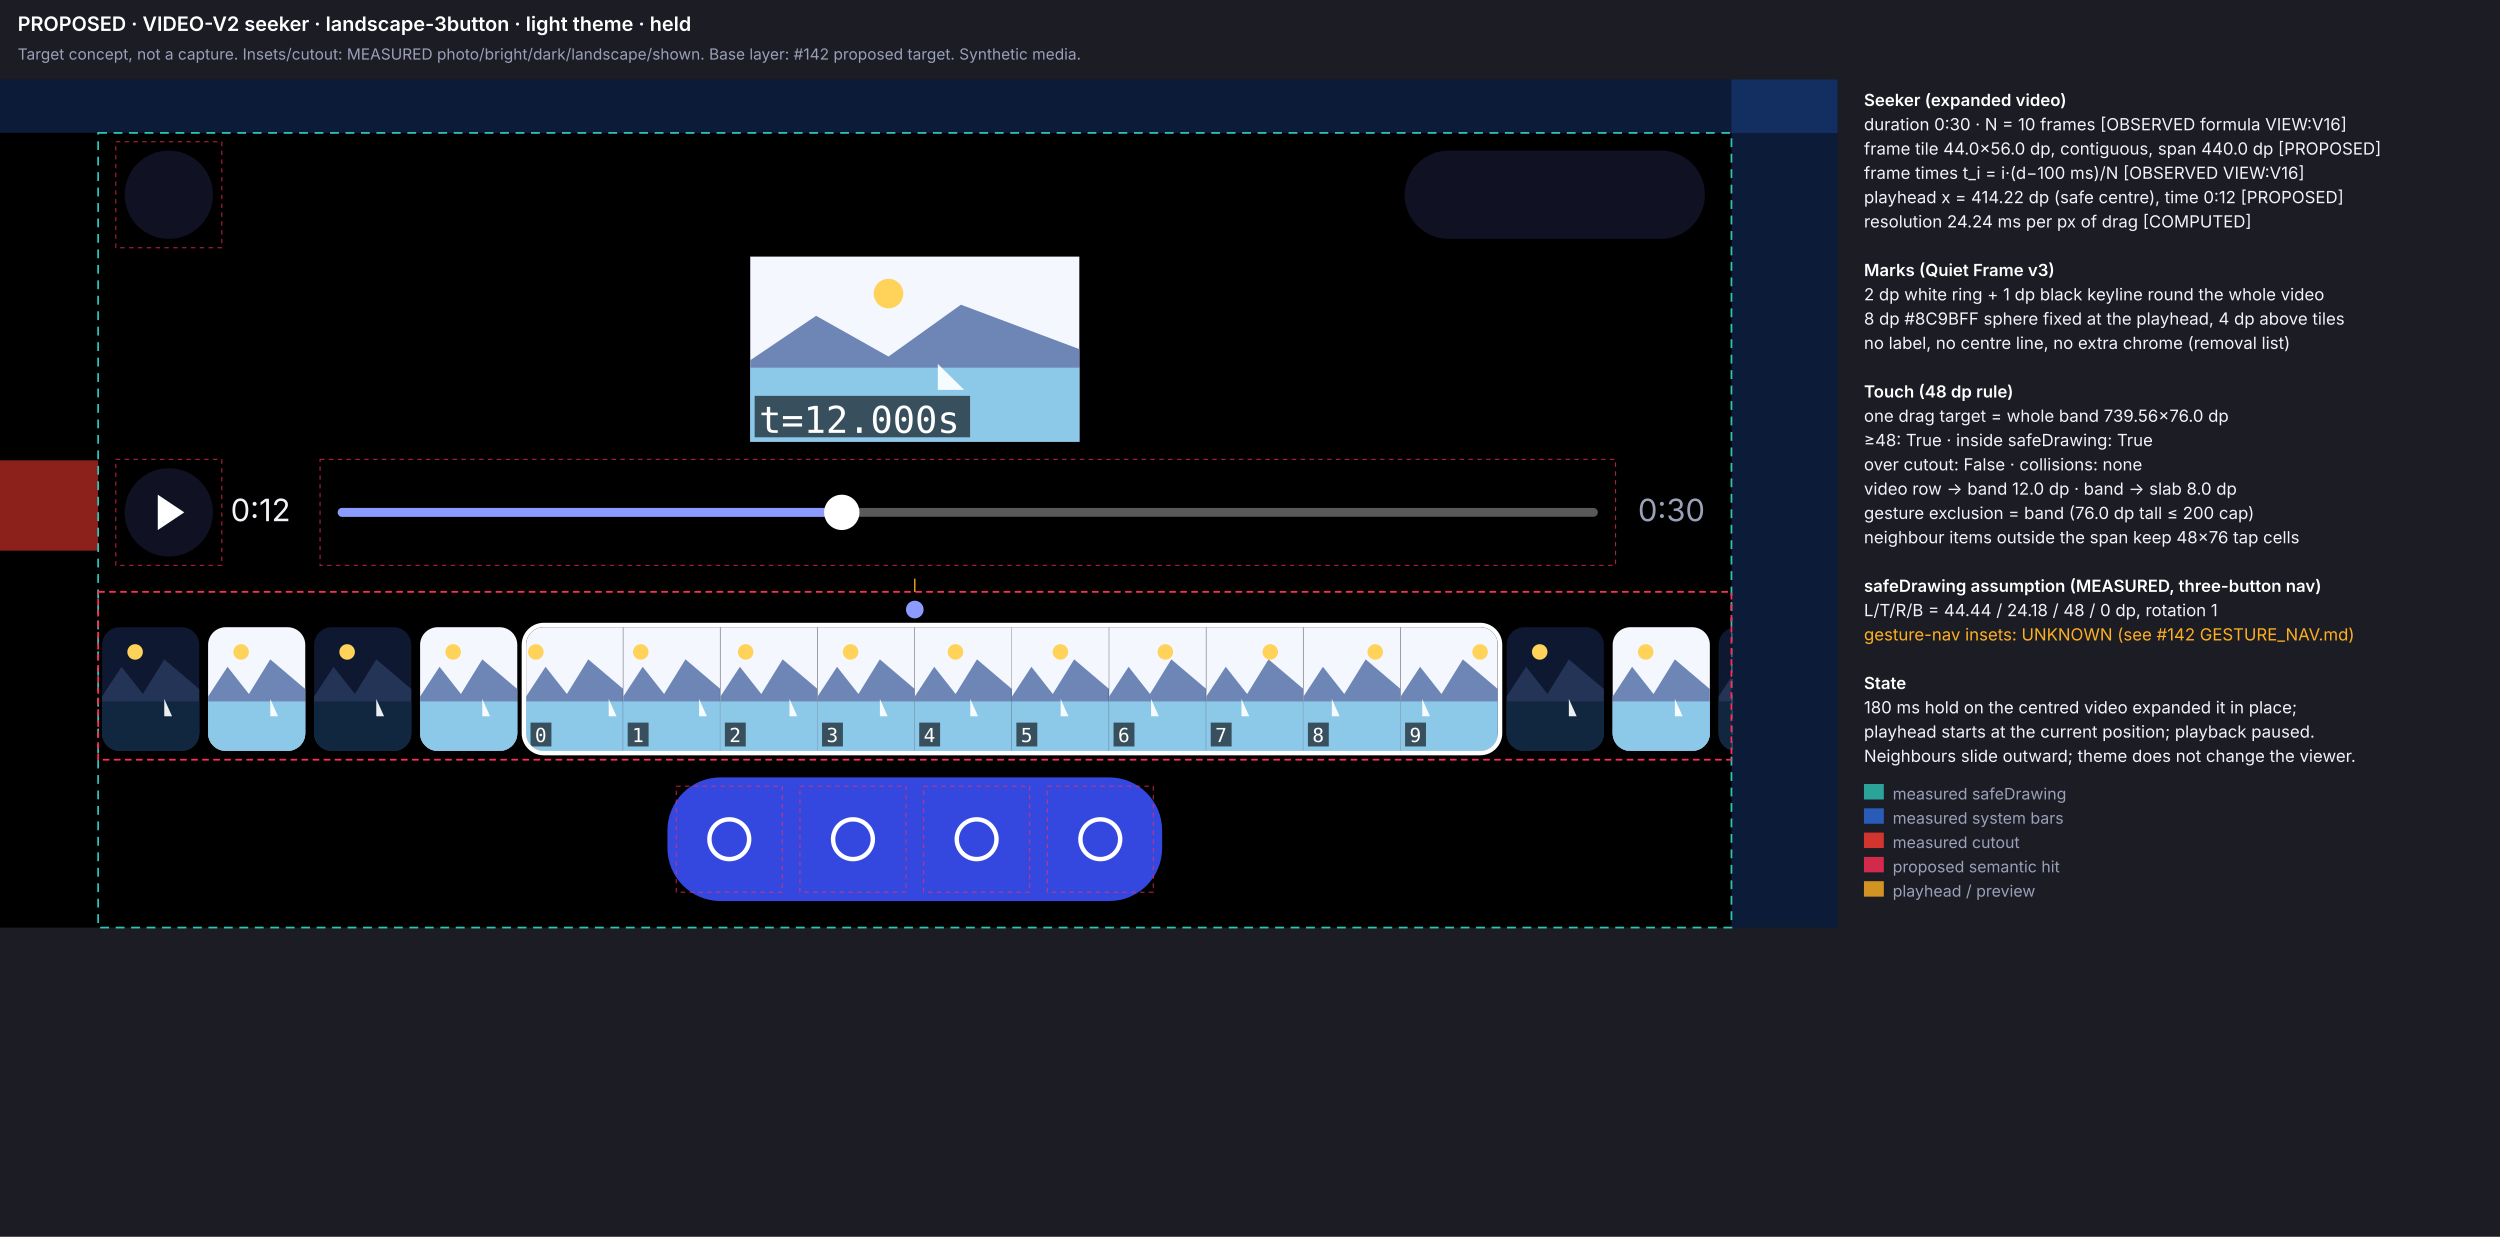
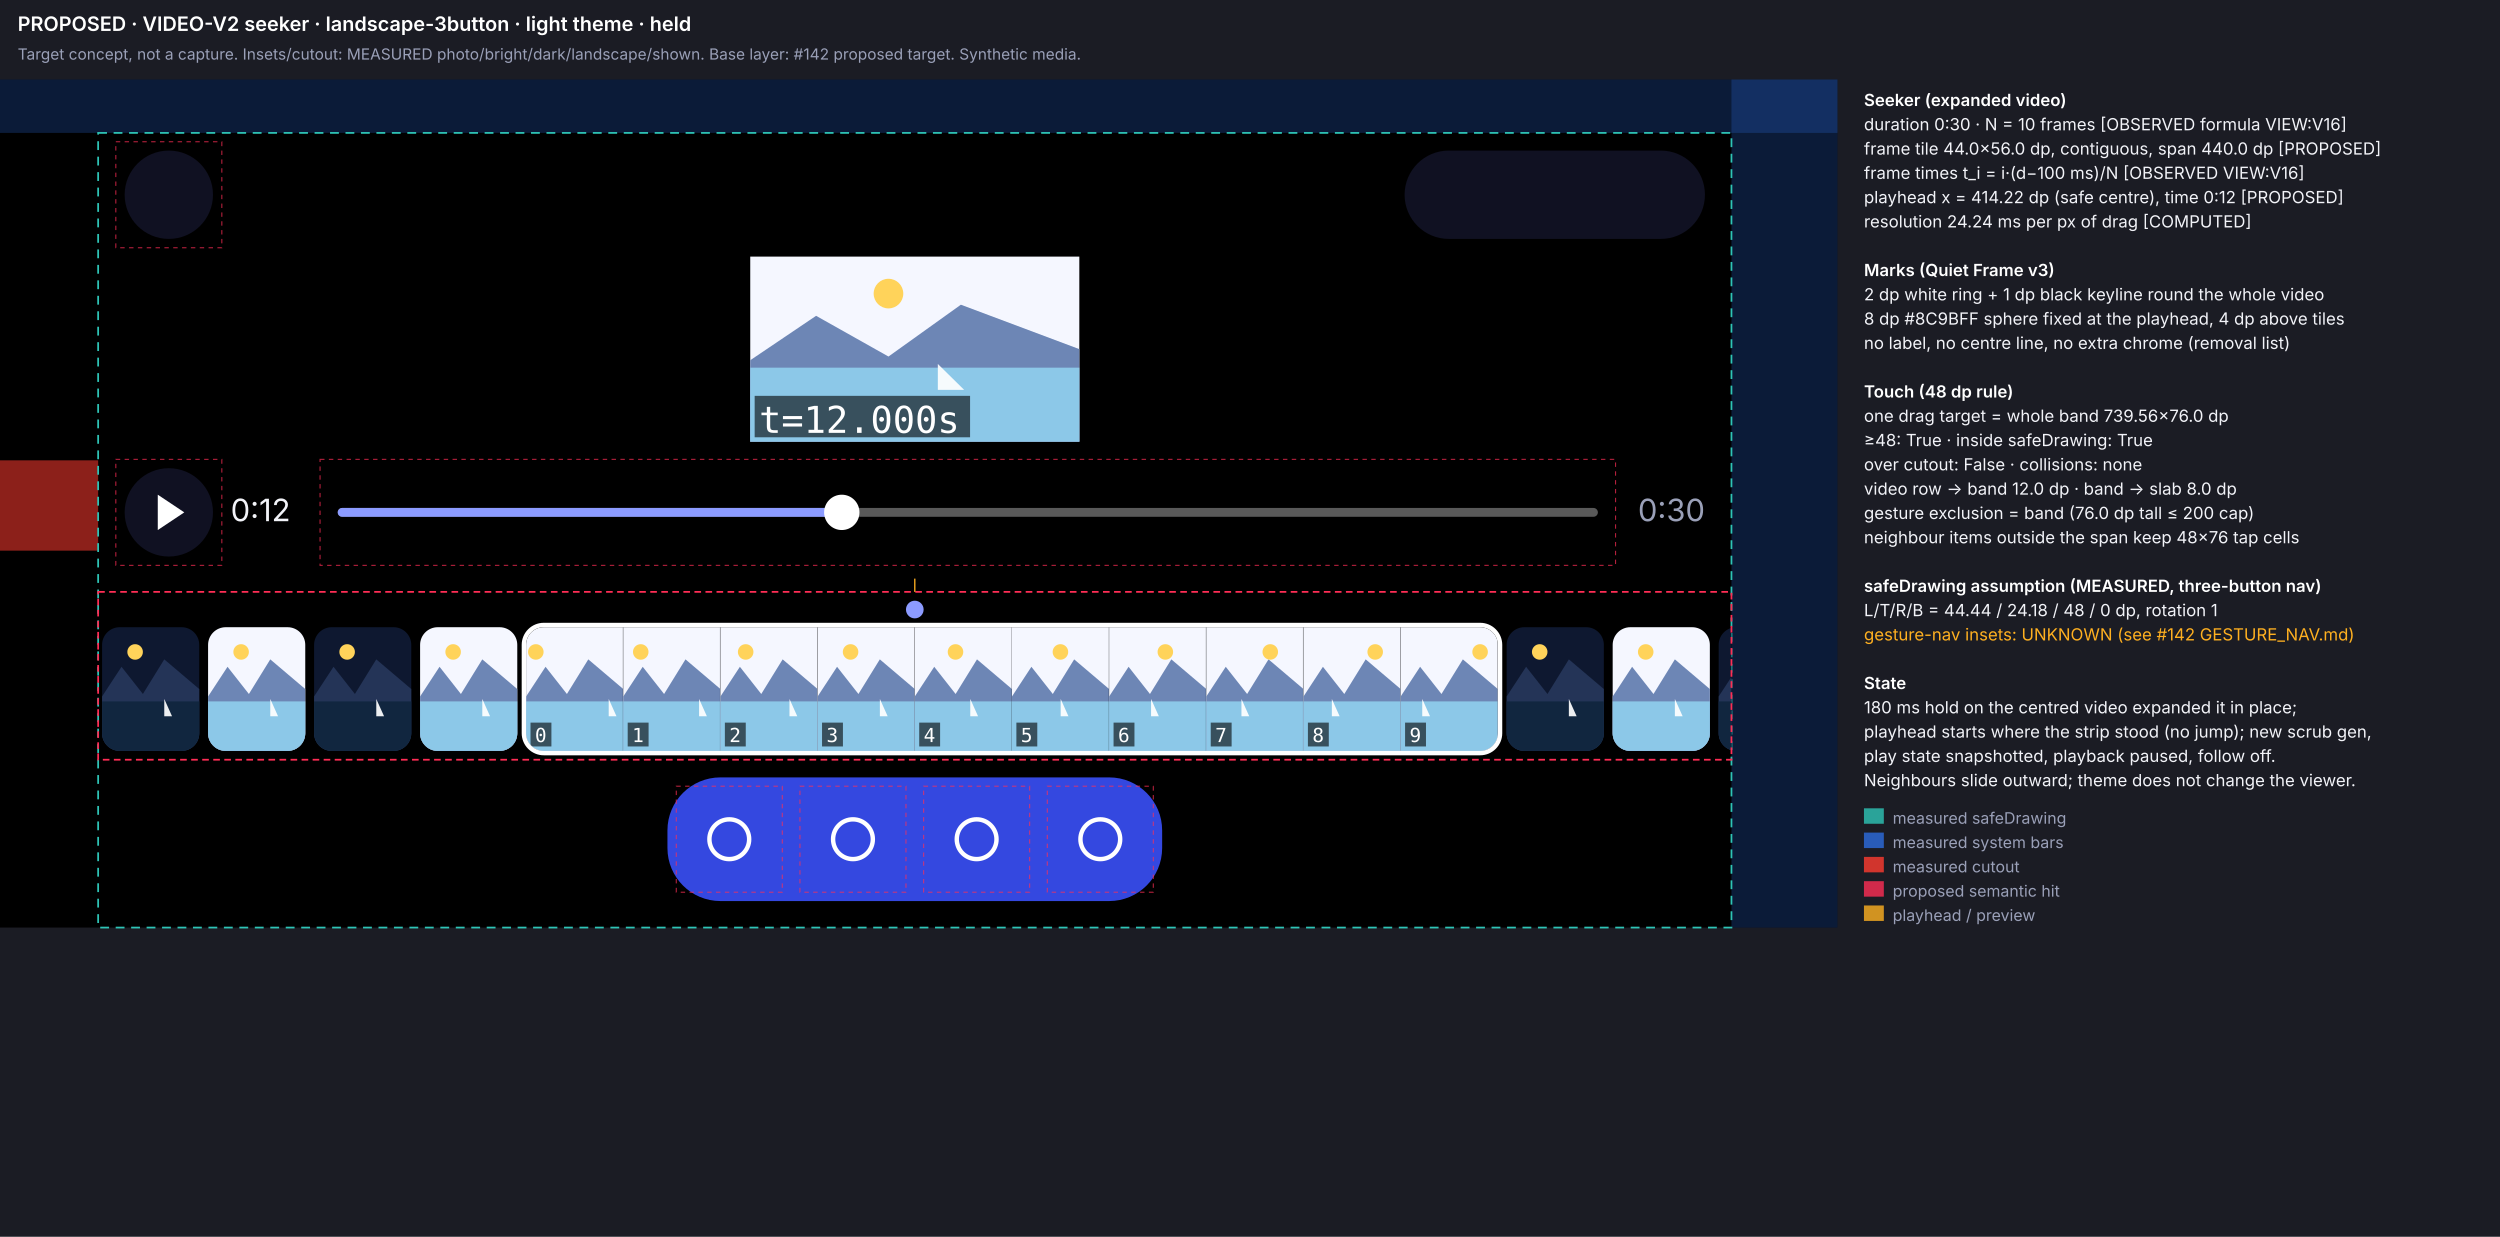
<svg xmlns="http://www.w3.org/2000/svg" viewBox="0 0 1132.0 560.0" width="2264.0" height="1120.0" font-family="Funnel Sans, Inter, Arial, sans-serif">
  <rect width="1132.0" height="560.0" fill="#1B1C24" />
  <text x="8" y="14" font-size="9" fill="#FFF" font-weight="600">PROPOSED · VIDEO-V2 seeker · landscape-3button · light theme · held</text>
  <text x="8" y="27" font-size="7" fill="#9AA0B8">Target concept, not a capture. Insets/cutout: MEASURED photo/bright/dark/landscape/shown. Base layer: #142 proposed target. Synthetic media.</text>
  <g transform="translate(0,36)">
    <rect width="832.0" height="384.0" fill="#000" />
    <clipPath id="media">
      <rect x="339.71" y="80.18" width="149.01" height="83.82" rx="0" />
    </clipPath>
    <g clip-path="url(#media)">
      <rect x="339.71" y="80.18" width="149.01" height="83.82" fill="#F5F7FF" />
      <path d="M339.71 127.12 L369.52 107.0 L402.3 125.44 L435.08 101.97 L488.73 122.09 V164.0 H339.71 Z" fill="#6D86B5" />
      <rect x="339.71" y="130.47" width="149.01" height="33.53" fill="#8CC8E8" />
      <circle cx="402.3" cy="96.94" r="6.71" fill="#FFD35A" />
      <path d="M424.65 140.53 l0 -11.73 l11.92 11.73 Z" fill="#FFFFFF" opacity=".92" />
      <rect x="341.71" y="143.24" width="97.54" height="18.76" fill="#000" opacity=".6" />
      <text x="343.71" y="160.0" font-size="16.76" fill="#FFF" font-family="monospace">t=12.000s</text>
    </g>
    <rect width="832.0" height="24.18" fill="#2D6CDF" opacity=".25" />
    <rect x="784.0" width="48" height="384.0" fill="#2D6CDF" opacity=".25" />
    <rect x="0.0" y="172.44" width="44.44" height="40.89" fill="#FF3B30" opacity=".55" />
    <rect x="44.44" y="24.18" width="739.56" height="359.82" fill="none" stroke="#2EC4B6" stroke-dasharray="4 3" stroke-width=".8" />
    <circle cx="76.44" cy="52.18" r="20" fill="#14152A" opacity=".8" />
    <rect x="636.0" y="32.18" width="136.0" height="40.0" rx="20" fill="#14152A" opacity=".8" />
    <rect x="152.92" y="194.0" width="570.6" height="4" rx="2" fill="#FFF" opacity=".35" />
    <rect x="152.92" y="194.0" width="228.24" height="4" rx="2" fill="#8C9BFF" />
    <circle cx="381.16" cy="196.0" r="8" fill="#FFF" />
    <circle cx="76.44" cy="196.0" r="20" fill="#14152A" opacity=".8" />
    <path d="M71.44 188.0 l12 8 l-12 8 Z" fill="#FFF" />
    <text x="104.44" y="200.0" font-size="14.0" fill="#F2F3F8">0:12</text>
    <text x="772.0" y="200.0" font-size="14.0" fill="#9AA0B8" text-anchor="end">0:30</text>
    <clipPath id="bheldband">
      <rect x="44.44" y="230.0" width="739.56" height="80.0" />
    </clipPath>
    <g clip-path="url(#bheldband)">
      <clipPath id="bheldn-11">
        <rect x="190.22" y="248.0" width="44.0" height="56.0" rx="8" />
      </clipPath>
      <g clip-path="url(#bheldn-11)">
        <rect x="190.22" y="248.0" width="44.0" height="56.0" fill="#F5F7FF" />
        <path d="M190.22 279.36 L199.02 265.92 L208.7 278.24 L218.38 262.56 L234.22 276.0 V304.0 H190.22 Z" fill="#6D86B5" />
        <rect x="190.22" y="281.6" width="44.0" height="22.4" fill="#8CC8E8" />
        <circle cx="205.18" cy="259.2" r="3.52" fill="#FFD35A" />
        <path d="M218.38 288.32 l0 -7.84 l3.52 7.84 Z" fill="#FFFFFF" opacity=".92" />
      </g>
      <clipPath id="bheldn11">
        <rect x="682.22" y="248.0" width="44.0" height="56.0" rx="8" />
      </clipPath>
      <g clip-path="url(#bheldn11)">
        <rect x="682.22" y="248.0" width="44.0" height="56.0" fill="#0E1830" />
        <path d="M682.22 279.36 L691.02 265.92 L700.7 278.24 L710.38 262.56 L726.22 276.0 V304.0 H682.22 Z" fill="#243457" />
        <rect x="682.22" y="281.6" width="44.0" height="22.4" fill="#11263F" />
        <circle cx="697.18" cy="259.2" r="3.52" fill="#FFD35A" />
        <path d="M710.38 288.32 l0 -7.84 l3.52 7.84 Z" fill="#FFFFFF" opacity=".92" />
      </g>
      <clipPath id="bheldn-12">
        <rect x="142.22" y="248.0" width="44.0" height="56.0" rx="8" />
      </clipPath>
      <g clip-path="url(#bheldn-12)">
        <rect x="142.22" y="248.0" width="44.0" height="56.0" fill="#0E1830" />
        <path d="M142.22 279.36 L151.02 265.92 L160.7 278.24 L170.38 262.56 L186.22 276.0 V304.0 H142.22 Z" fill="#243457" />
        <rect x="142.22" y="281.6" width="44.0" height="22.4" fill="#11263F" />
        <circle cx="157.18" cy="259.2" r="3.52" fill="#FFD35A" />
        <path d="M170.38 288.32 l0 -7.84 l3.52 7.84 Z" fill="#FFFFFF" opacity=".92" />
      </g>
      <clipPath id="bheldn12">
        <rect x="730.22" y="248.0" width="44.0" height="56.0" rx="8" />
      </clipPath>
      <g clip-path="url(#bheldn12)">
        <rect x="730.22" y="248.0" width="44.0" height="56.0" fill="#F5F7FF" />
        <path d="M730.22 279.36 L739.02 265.92 L748.7 278.24 L758.38 262.56 L774.22 276.0 V304.0 H730.22 Z" fill="#6D86B5" />
        <rect x="730.22" y="281.6" width="44.0" height="22.4" fill="#8CC8E8" />
        <circle cx="745.18" cy="259.2" r="3.52" fill="#FFD35A" />
        <path d="M758.38 288.32 l0 -7.84 l3.52 7.84 Z" fill="#FFFFFF" opacity=".92" />
      </g>
      <clipPath id="bheldn-13">
        <rect x="94.22" y="248.0" width="44.0" height="56.0" rx="8" />
      </clipPath>
      <g clip-path="url(#bheldn-13)">
        <rect x="94.22" y="248.0" width="44.0" height="56.0" fill="#F5F7FF" />
        <path d="M94.22 279.36 L103.02 265.92 L112.7 278.24 L122.38 262.56 L138.22 276.0 V304.0 H94.22 Z" fill="#6D86B5" />
        <rect x="94.22" y="281.6" width="44.0" height="22.4" fill="#8CC8E8" />
        <circle cx="109.18" cy="259.2" r="3.52" fill="#FFD35A" />
        <path d="M122.38 288.32 l0 -7.84 l3.52 7.84 Z" fill="#FFFFFF" opacity=".92" />
      </g>
      <clipPath id="bheldn13">
        <rect x="778.22" y="248.0" width="44.0" height="56.0" rx="8" />
      </clipPath>
      <g clip-path="url(#bheldn13)">
        <rect x="778.22" y="248.0" width="44.0" height="56.0" fill="#0E1830" />
        <path d="M778.22 279.36 L787.02 265.92 L796.7 278.24 L806.38 262.56 L822.22 276.0 V304.0 H778.22 Z" fill="#243457" />
        <rect x="778.22" y="281.6" width="44.0" height="22.4" fill="#11263F" />
        <circle cx="793.18" cy="259.2" r="3.52" fill="#FFD35A" />
        <path d="M806.38 288.32 l0 -7.84 l3.52 7.84 Z" fill="#FFFFFF" opacity=".92" />
      </g>
      <clipPath id="bheldn-14">
        <rect x="46.22" y="248.0" width="44.0" height="56.0" rx="8" />
      </clipPath>
      <g clip-path="url(#bheldn-14)">
        <rect x="46.22" y="248.0" width="44.0" height="56.0" fill="#0E1830" />
        <path d="M46.22 279.36 L55.02 265.92 L64.7 278.24 L74.38 262.56 L90.22 276.0 V304.0 H46.22 Z" fill="#243457" />
        <rect x="46.22" y="281.6" width="44.0" height="22.4" fill="#11263F" />
        <circle cx="61.18" cy="259.2" r="3.52" fill="#FFD35A" />
        <path d="M74.38 288.32 l0 -7.84 l3.52 7.84 Z" fill="#FFFFFF" opacity=".92" />
      </g>
      <clipPath id="bheldn14">
        <rect x="826.22" y="248.0" width="44.0" height="56.0" rx="8" />
      </clipPath>
      <g clip-path="url(#bheldn14)">
        <rect x="826.22" y="248.0" width="44.0" height="56.0" fill="#F5F7FF" />
        <path d="M826.22 279.36 L835.02 265.92 L844.7 278.24 L854.38 262.56 L870.22 276.0 V304.0 H826.22 Z" fill="#6D86B5" />
        <rect x="826.22" y="281.6" width="44.0" height="22.4" fill="#8CC8E8" />
        <circle cx="841.18" cy="259.2" r="3.52" fill="#FFD35A" />
        <path d="M854.38 288.32 l0 -7.84 l3.52 7.84 Z" fill="#FFFFFF" opacity=".92" />
      </g>
      <clipPath id="bheldn-15">
        <rect x="-1.78" y="248.0" width="44.0" height="56.0" rx="8" />
      </clipPath>
      <g clip-path="url(#bheldn-15)">
        <rect x="-1.78" y="248.0" width="44.0" height="56.0" fill="#F5F7FF" />
        <path d="M-1.78 279.36 L7.02 265.92 L16.7 278.24 L26.38 262.56 L42.22 276.0 V304.0 H-1.78 Z" fill="#6D86B5" />
        <rect x="-1.78" y="281.6" width="44.0" height="22.4" fill="#8CC8E8" />
        <circle cx="13.18" cy="259.2" r="3.52" fill="#FFD35A" />
        <path d="M26.38 288.32 l0 -7.84 l3.52 7.84 Z" fill="#FFFFFF" opacity=".92" />
      </g>
      <clipPath id="bheldn-16">
        <rect x="-49.78" y="248.0" width="44.0" height="56.0" rx="8" />
      </clipPath>
      <g clip-path="url(#bheldn-16)">
        <rect x="-49.78" y="248.0" width="44.0" height="56.0" fill="#0E1830" />
        <path d="M-49.78 279.36 L-40.98 265.92 L-31.3 278.24 L-21.62 262.56 L-5.78 276.0 V304.0 H-49.78 Z" fill="#243457" />
        <rect x="-49.78" y="281.6" width="44.0" height="22.4" fill="#11263F" />
        <circle cx="-34.82" cy="259.2" r="3.52" fill="#FFD35A" />
        <path d="M-21.62 288.32 l0 -7.84 l3.52 7.84 Z" fill="#FFFFFF" opacity=".92" />
      </g>
      <clipPath id="bheldspan">
        <rect x="238.22" y="248.0" width="440.0" height="56.0" rx="8" />
      </clipPath>
      <g clip-path="url(#bheldspan)">
        <rect x="238.22" y="248.0" width="44.0" height="56.0" fill="#F5F7FF" />
        <path d="M238.22 279.36 L247.02 265.92 L256.7 278.24 L266.38 262.56 L282.22 276.0 V304.0 H238.22 Z" fill="#6D86B5" />
        <rect x="238.22" y="281.6" width="44.0" height="22.4" fill="#8CC8E8" />
        <circle cx="242.62" cy="259.2" r="3.52" fill="#FFD35A" />
        <path d="M275.62 288.32 l0 -7.84 l3.52 7.84 Z" fill="#FFFFFF" opacity=".92" />
        <rect x="240.22" y="291.2" width="9.46" height="10.8" fill="#000" opacity=".6" />
        <text x="242.22" y="300.0" font-size="8.8" fill="#FFF" font-family="monospace">0</text>
        <line x1="282.22" y1="248.0" x2="282.22" y2="304.0" stroke="#000" stroke-opacity=".35" stroke-width=".5" />
        <rect x="282.22" y="248.0" width="44.0" height="56.0" fill="#F5F7FF" />
        <path d="M282.22 279.36 L291.02 265.92 L300.7 278.24 L310.38 262.56 L326.22 276.0 V304.0 H282.22 Z" fill="#6D86B5" />
        <rect x="282.22" y="281.6" width="44.0" height="22.4" fill="#8CC8E8" />
        <circle cx="290.13" cy="259.2" r="3.52" fill="#FFD35A" />
        <path d="M316.55 288.32 l0 -7.84 l3.52 7.84 Z" fill="#FFFFFF" opacity=".92" />
        <rect x="284.22" y="291.2" width="9.46" height="10.8" fill="#000" opacity=".6" />
        <text x="286.22" y="300.0" font-size="8.8" fill="#FFF" font-family="monospace">1</text>
        <line x1="326.22" y1="248.0" x2="326.22" y2="304.0" stroke="#000" stroke-opacity=".35" stroke-width=".5" />
        <rect x="326.22" y="248.0" width="44.0" height="56.0" fill="#F5F7FF" />
        <path d="M326.22 279.36 L335.02 265.92 L344.7 278.24 L354.38 262.56 L370.22 276.0 V304.0 H326.22 Z" fill="#6D86B5" />
        <rect x="326.22" y="281.6" width="44.0" height="22.4" fill="#8CC8E8" />
        <circle cx="337.64" cy="259.2" r="3.52" fill="#FFD35A" />
        <path d="M357.48 288.32 l0 -7.84 l3.52 7.84 Z" fill="#FFFFFF" opacity=".92" />
        <rect x="328.22" y="291.2" width="9.46" height="10.8" fill="#000" opacity=".6" />
        <text x="330.22" y="300.0" font-size="8.8" fill="#FFF" font-family="monospace">2</text>
        <line x1="370.22" y1="248.0" x2="370.22" y2="304.0" stroke="#000" stroke-opacity=".35" stroke-width=".5" />
        <rect x="370.22" y="248.0" width="44.0" height="56.0" fill="#F5F7FF" />
        <path d="M370.22 279.36 L379.02 265.92 L388.7 278.24 L398.38 262.56 L414.22 276.0 V304.0 H370.22 Z" fill="#6D86B5" />
        <rect x="370.22" y="281.6" width="44.0" height="22.4" fill="#8CC8E8" />
        <circle cx="385.14" cy="259.2" r="3.52" fill="#FFD35A" />
        <path d="M398.41 288.32 l0 -7.84 l3.52 7.84 Z" fill="#FFFFFF" opacity=".92" />
        <rect x="372.22" y="291.2" width="9.46" height="10.8" fill="#000" opacity=".6" />
        <text x="374.22" y="300.0" font-size="8.8" fill="#FFF" font-family="monospace">3</text>
        <line x1="414.22" y1="248.0" x2="414.22" y2="304.0" stroke="#000" stroke-opacity=".35" stroke-width=".5" />
        <rect x="414.22" y="248.0" width="44.0" height="56.0" fill="#F5F7FF" />
        <path d="M414.22 279.36 L423.02 265.92 L432.7 278.24 L442.38 262.56 L458.22 276.0 V304.0 H414.22 Z" fill="#6D86B5" />
        <rect x="414.22" y="281.6" width="44.0" height="22.4" fill="#8CC8E8" />
        <circle cx="432.65" cy="259.2" r="3.52" fill="#FFD35A" />
        <path d="M439.34 288.32 l0 -7.84 l3.52 7.84 Z" fill="#FFFFFF" opacity=".92" />
        <rect x="416.22" y="291.2" width="9.46" height="10.8" fill="#000" opacity=".6" />
        <text x="418.22" y="300.0" font-size="8.8" fill="#FFF" font-family="monospace">4</text>
        <line x1="458.22" y1="248.0" x2="458.22" y2="304.0" stroke="#000" stroke-opacity=".35" stroke-width=".5" />
        <rect x="458.22" y="248.0" width="44.0" height="56.0" fill="#F5F7FF" />
        <path d="M458.22 279.36 L467.02 265.92 L476.7 278.24 L486.38 262.56 L502.22 276.0 V304.0 H458.22 Z" fill="#6D86B5" />
        <rect x="458.22" y="281.6" width="44.0" height="22.4" fill="#8CC8E8" />
        <circle cx="480.16" cy="259.2" r="3.52" fill="#FFD35A" />
        <path d="M480.27 288.32 l0 -7.84 l3.52 7.84 Z" fill="#FFFFFF" opacity=".92" />
        <rect x="460.22" y="291.2" width="9.46" height="10.8" fill="#000" opacity=".6" />
        <text x="462.22" y="300.0" font-size="8.8" fill="#FFF" font-family="monospace">5</text>
        <line x1="502.22" y1="248.0" x2="502.22" y2="304.0" stroke="#000" stroke-opacity=".35" stroke-width=".5" />
        <rect x="502.22" y="248.0" width="44.0" height="56.0" fill="#F5F7FF" />
        <path d="M502.22 279.36 L511.02 265.92 L520.7 278.24 L530.38 262.56 L546.22 276.0 V304.0 H502.22 Z" fill="#6D86B5" />
        <rect x="502.22" y="281.6" width="44.0" height="22.4" fill="#8CC8E8" />
        <circle cx="527.67" cy="259.2" r="3.52" fill="#FFD35A" />
        <path d="M521.2 288.32 l0 -7.84 l3.52 7.84 Z" fill="#FFFFFF" opacity=".92" />
        <rect x="504.22" y="291.2" width="9.46" height="10.8" fill="#000" opacity=".6" />
        <text x="506.22" y="300.0" font-size="8.8" fill="#FFF" font-family="monospace">6</text>
        <line x1="546.22" y1="248.0" x2="546.22" y2="304.0" stroke="#000" stroke-opacity=".35" stroke-width=".5" />
        <rect x="546.22" y="248.0" width="44.0" height="56.0" fill="#F5F7FF" />
        <path d="M546.22 279.36 L555.02 265.92 L564.7 278.24 L574.38 262.56 L590.22 276.0 V304.0 H546.22 Z" fill="#6D86B5" />
        <rect x="546.22" y="281.6" width="44.0" height="22.4" fill="#8CC8E8" />
        <circle cx="575.18" cy="259.2" r="3.52" fill="#FFD35A" />
        <path d="M562.13 288.32 l0 -7.84 l3.52 7.84 Z" fill="#FFFFFF" opacity=".92" />
        <rect x="548.22" y="291.2" width="9.46" height="10.8" fill="#000" opacity=".6" />
        <text x="550.22" y="300.0" font-size="8.8" fill="#FFF" font-family="monospace">7</text>
        <line x1="590.22" y1="248.0" x2="590.22" y2="304.0" stroke="#000" stroke-opacity=".35" stroke-width=".5" />
        <rect x="590.22" y="248.0" width="44.0" height="56.0" fill="#F5F7FF" />
        <path d="M590.22 279.36 L599.02 265.92 L608.7 278.24 L618.38 262.56 L634.22 276.0 V304.0 H590.22 Z" fill="#6D86B5" />
        <rect x="590.22" y="281.6" width="44.0" height="22.4" fill="#8CC8E8" />
        <circle cx="622.69" cy="259.2" r="3.52" fill="#FFD35A" />
        <path d="M603.06 288.32 l0 -7.84 l3.52 7.84 Z" fill="#FFFFFF" opacity=".92" />
        <rect x="592.22" y="291.2" width="9.46" height="10.8" fill="#000" opacity=".6" />
        <text x="594.22" y="300.0" font-size="8.8" fill="#FFF" font-family="monospace">8</text>
        <line x1="634.22" y1="248.0" x2="634.22" y2="304.0" stroke="#000" stroke-opacity=".35" stroke-width=".5" />
        <rect x="634.22" y="248.0" width="44.0" height="56.0" fill="#F5F7FF" />
        <path d="M634.22 279.36 L643.02 265.92 L652.7 278.24 L662.38 262.56 L678.22 276.0 V304.0 H634.22 Z" fill="#6D86B5" />
        <rect x="634.22" y="281.6" width="44.0" height="22.4" fill="#8CC8E8" />
        <circle cx="670.19" cy="259.2" r="3.52" fill="#FFD35A" />
        <path d="M643.99 288.32 l0 -7.84 l3.52 7.84 Z" fill="#FFFFFF" opacity=".92" />
        <rect x="636.22" y="291.2" width="9.46" height="10.8" fill="#000" opacity=".6" />
        <text x="638.22" y="300.0" font-size="8.8" fill="#FFF" font-family="monospace">9</text>
        <line x1="678.22" y1="248.0" x2="678.22" y2="304.0" stroke="#000" stroke-opacity=".35" stroke-width=".5" />
      </g>
      <rect x="235.22" y="245.0" width="446.0" height="62.0" rx="11" fill="none" stroke="#000" stroke-width="1" />
      <rect x="237.22" y="247.0" width="442.0" height="58.0" rx="9" fill="none" stroke="#FFF" stroke-width="2" />
    </g>
    <circle cx="414.22" cy="240.0" r="5.0" fill="#000" />
    <circle cx="414.22" cy="240.0" r="4.0" fill="#8C9BFF" />
    <rect x="302.22" y="316.0" width="224.0" height="56.0" rx="24" fill="#3448E0" />
    <circle cx="330.22" cy="344.0" r="9" fill="none" stroke="#FFF" stroke-width="2" />
    <circle cx="386.22" cy="344.0" r="9" fill="none" stroke="#FFF" stroke-width="2" />
    <circle cx="442.22" cy="344.0" r="9" fill="none" stroke="#FFF" stroke-width="2" />
    <circle cx="498.22" cy="344.0" r="9" fill="none" stroke="#FFF" stroke-width="2" />
    <rect x="44.44" y="232.0" width="739.56" height="76.0" fill="none" stroke="#FF2D55" stroke-width=".8" stroke-dasharray="3 2" />
    <rect x="52.44" y="172.0" width="48.0" height="48.0" fill="none" stroke="#FF2D55" stroke-width=".5" stroke-dasharray="2 2" opacity=".7" />
    <rect x="144.92" y="172.0" width="586.6" height="48.0" fill="none" stroke="#FF2D55" stroke-width=".5" stroke-dasharray="2 2" opacity=".7" />
    <rect x="306.22" y="320.0" width="48.0" height="48.0" fill="none" stroke="#FF2D55" stroke-width=".5" stroke-dasharray="2 2" opacity=".7" />
    <rect x="362.22" y="320.0" width="48.0" height="48.0" fill="none" stroke="#FF2D55" stroke-width=".5" stroke-dasharray="2 2" opacity=".7" />
    <rect x="418.22" y="320.0" width="48.0" height="48.0" fill="none" stroke="#FF2D55" stroke-width=".5" stroke-dasharray="2 2" opacity=".7" />
    <rect x="474.22" y="320.0" width="48.0" height="48.0" fill="none" stroke="#FF2D55" stroke-width=".5" stroke-dasharray="2 2" opacity=".7" />
    <rect x="52.44" y="28.18" width="48.0" height="48.0" fill="none" stroke="#FF2D55" stroke-width=".5" stroke-dasharray="2 2" opacity=".7" />
    <line x1="414.22" y1="226.0" x2="414.22" y2="232.0" stroke="#FFB020" stroke-width=".6" />
  </g>
  <g transform="translate(844.0,48)">
    <text x="0" y="0" font-size="7.6" fill="#FFF" font-weight="600">Seeker (expanded video)</text>
    <text x="0" y="11" font-size="7.6" fill="#F2F3F8" font-weight="400">duration 0:30 · N = 10 frames  [OBSERVED formula VIEW:V16]</text>
    <text x="0" y="22" font-size="7.6" fill="#F2F3F8" font-weight="400">frame tile 44.0×56.0 dp, contiguous, span 440.0 dp  [PROPOSED]</text>
    <text x="0" y="33" font-size="7.6" fill="#F2F3F8" font-weight="400">frame times t_i = i·(d−100 ms)/N  [OBSERVED VIEW:V16]</text>
    <text x="0" y="44" font-size="7.6" fill="#F2F3F8" font-weight="400">playhead x = 414.22 dp (safe centre), time 0:12  [PROPOSED]</text>
    <text x="0" y="55" font-size="7.6" fill="#F2F3F8" font-weight="400">resolution 24.24 ms per px of drag  [COMPUTED]</text>
    <text x="0" y="66" font-size="7.6" fill="#F2F3F8" font-weight="400" />
    <text x="0" y="77" font-size="7.6" fill="#FFF" font-weight="600">Marks (Quiet Frame v3)</text>
    <text x="0" y="88" font-size="7.6" fill="#F2F3F8" font-weight="400">2 dp white ring + 1 dp black keyline round the whole video</text>
    <text x="0" y="99" font-size="7.6" fill="#F2F3F8" font-weight="400">8 dp #8C9BFF sphere fixed at the playhead, 4 dp above tiles</text>
    <text x="0" y="110" font-size="7.6" fill="#F2F3F8" font-weight="400">no label, no centre line, no extra chrome (removal list)</text>
    <text x="0" y="121" font-size="7.6" fill="#F2F3F8" font-weight="400" />
    <text x="0" y="132" font-size="7.6" fill="#FFF" font-weight="600">Touch (48 dp rule)</text>
    <text x="0" y="143" font-size="7.6" fill="#F2F3F8" font-weight="400">one drag target = whole band 739.56×76.0 dp</text>
    <text x="0" y="154" font-size="7.6" fill="#F2F3F8" font-weight="400">≥48: True · inside safeDrawing: True</text>
    <text x="0" y="165" font-size="7.6" fill="#F2F3F8" font-weight="400">over cutout: False · collisions: none</text>
    <text x="0" y="176" font-size="7.6" fill="#F2F3F8" font-weight="400">video row → band 12.0 dp · band → slab 8.0 dp</text>
    <text x="0" y="187" font-size="7.6" fill="#F2F3F8" font-weight="400">gesture exclusion = band (76.0 dp tall ≤ 200 cap)</text>
    <text x="0" y="198" font-size="7.6" fill="#F2F3F8" font-weight="400">neighbour items outside the span keep 48×76 tap cells</text>
    <text x="0" y="209" font-size="7.6" fill="#F2F3F8" font-weight="400" />
    <text x="0" y="220" font-size="7.6" fill="#FFF" font-weight="600">safeDrawing assumption (MEASURED, three-button nav)</text>
    <text x="0" y="231" font-size="7.6" fill="#F2F3F8" font-weight="400">L/T/R/B = 44.44 / 24.18 / 48 / 0 dp, rotation 1</text>
    <text x="0" y="242" font-size="7.6" fill="#FFB020" font-weight="400">gesture-nav insets: UNKNOWN (see #142 GESTURE_NAV.md)</text>
    <text x="0" y="253" font-size="7.6" fill="#F2F3F8" font-weight="400" />
    <text x="0" y="264" font-size="7.6" fill="#FFF" font-weight="600">State</text>
    <text x="0" y="275" font-size="7.6" fill="#F2F3F8" font-weight="400">180 ms hold on the centred video expanded it in place;</text>
-     <text x="0" y="286" font-size="7.6" fill="#F2F3F8" font-weight="400">playhead starts at the current position; playback paused.</text>
-     <text x="0" y="297" font-size="7.6" fill="#F2F3F8" font-weight="400">Neighbours slide outward; theme does not change the viewer.</text>
-     <rect x="0" y="307" width="9" height="7" fill="#2EC4B6" opacity=".8" />
-     <text x="13" y="314" font-size="7.2" fill="#9AA0B8">measured safeDrawing</text>
-     <rect x="0" y="318" width="9" height="7" fill="#2D6CDF" opacity=".8" />
-     <text x="13" y="325" font-size="7.2" fill="#9AA0B8">measured system bars</text>
-     <rect x="0" y="329" width="9" height="7" fill="#FF3B30" opacity=".8" />
-     <text x="13" y="336" font-size="7.2" fill="#9AA0B8">measured cutout</text>
-     <rect x="0" y="340" width="9" height="7" fill="#FF2D55" opacity=".8" />
-     <text x="13" y="347" font-size="7.2" fill="#9AA0B8">proposed semantic hit</text>
-     <rect x="0" y="351" width="9" height="7" fill="#FFB020" opacity=".8" />
-     <text x="13" y="358" font-size="7.2" fill="#9AA0B8">playhead / preview</text>
+     <text x="0" y="286" font-size="7.6" fill="#F2F3F8" font-weight="400">playhead starts where the strip stood (no jump); new scrub gen,</text>
+     <text x="0" y="297" font-size="7.6" fill="#F2F3F8" font-weight="400">play state snapshotted, playback paused, follow off.</text>
+     <text x="0" y="308" font-size="7.6" fill="#F2F3F8" font-weight="400">Neighbours slide outward; theme does not change the viewer.</text>
+     <rect x="0" y="318" width="9" height="7" fill="#2EC4B6" opacity=".8" />
+     <text x="13" y="325" font-size="7.2" fill="#9AA0B8">measured safeDrawing</text>
+     <rect x="0" y="329" width="9" height="7" fill="#2D6CDF" opacity=".8" />
+     <text x="13" y="336" font-size="7.2" fill="#9AA0B8">measured system bars</text>
+     <rect x="0" y="340" width="9" height="7" fill="#FF3B30" opacity=".8" />
+     <text x="13" y="347" font-size="7.2" fill="#9AA0B8">measured cutout</text>
+     <rect x="0" y="351" width="9" height="7" fill="#FF2D55" opacity=".8" />
+     <text x="13" y="358" font-size="7.2" fill="#9AA0B8">proposed semantic hit</text>
+     <rect x="0" y="362" width="9" height="7" fill="#FFB020" opacity=".8" />
+     <text x="13" y="369" font-size="7.2" fill="#9AA0B8">playhead / preview</text>
  </g>
</svg>
